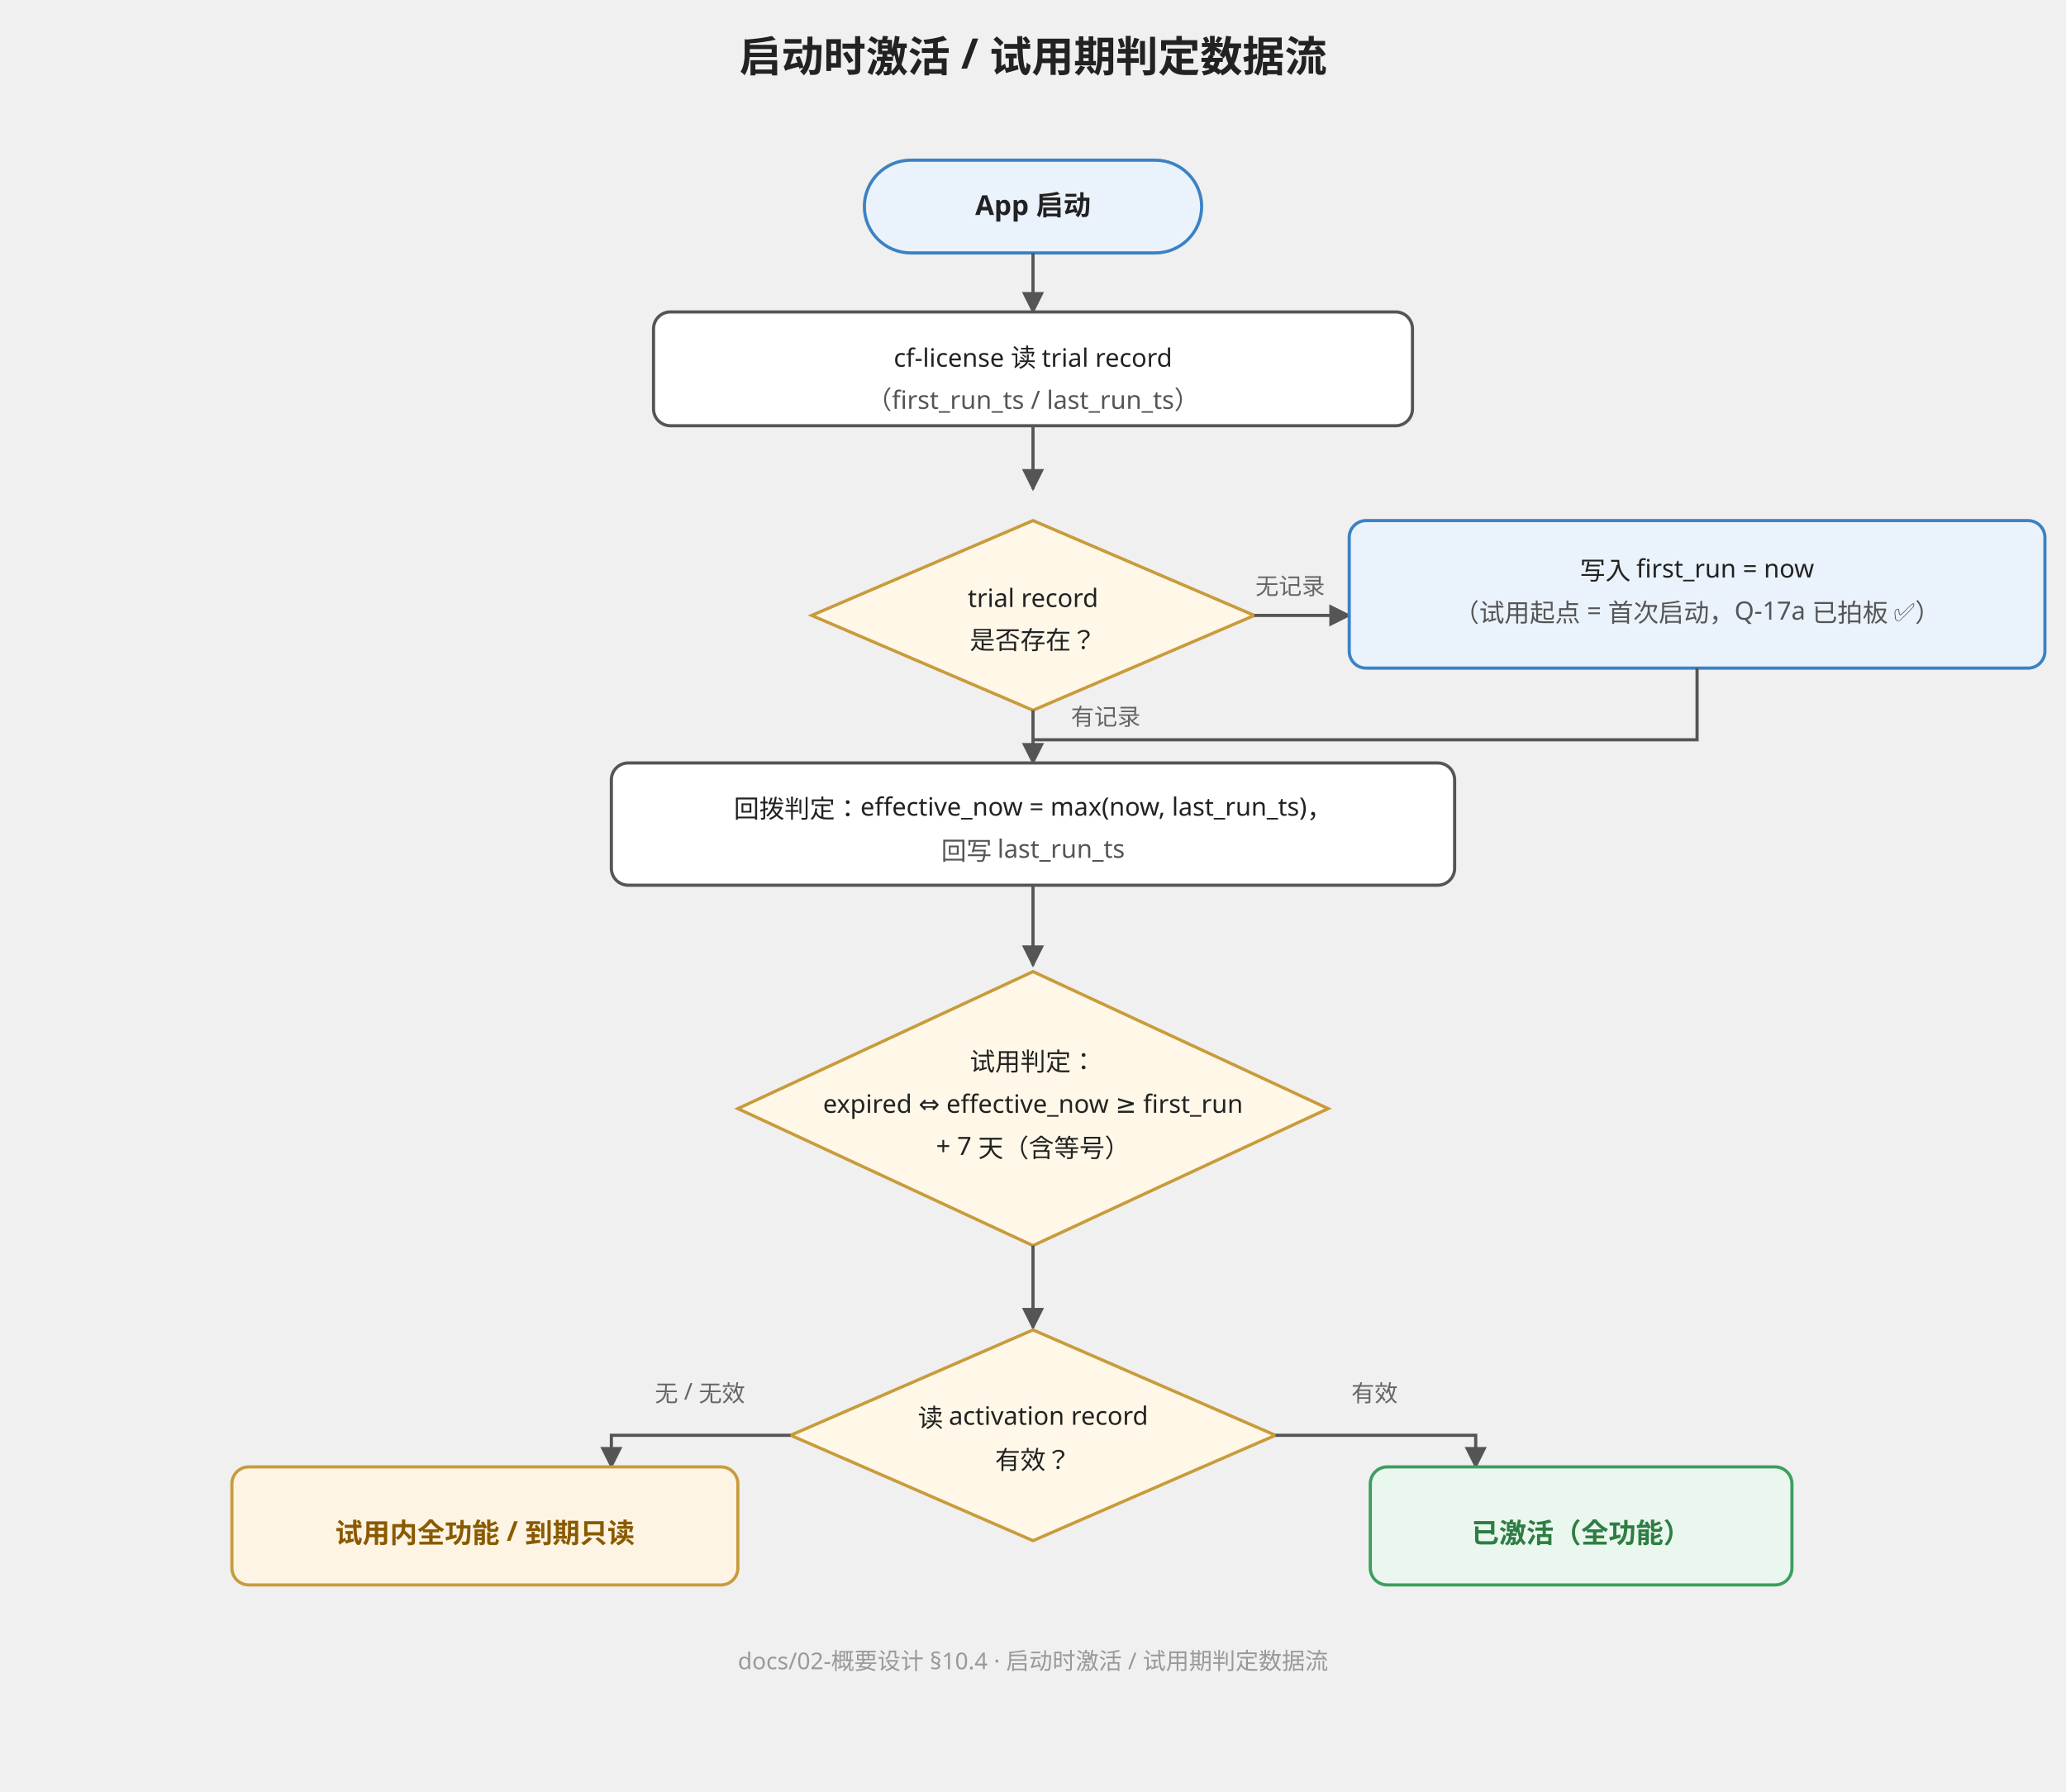
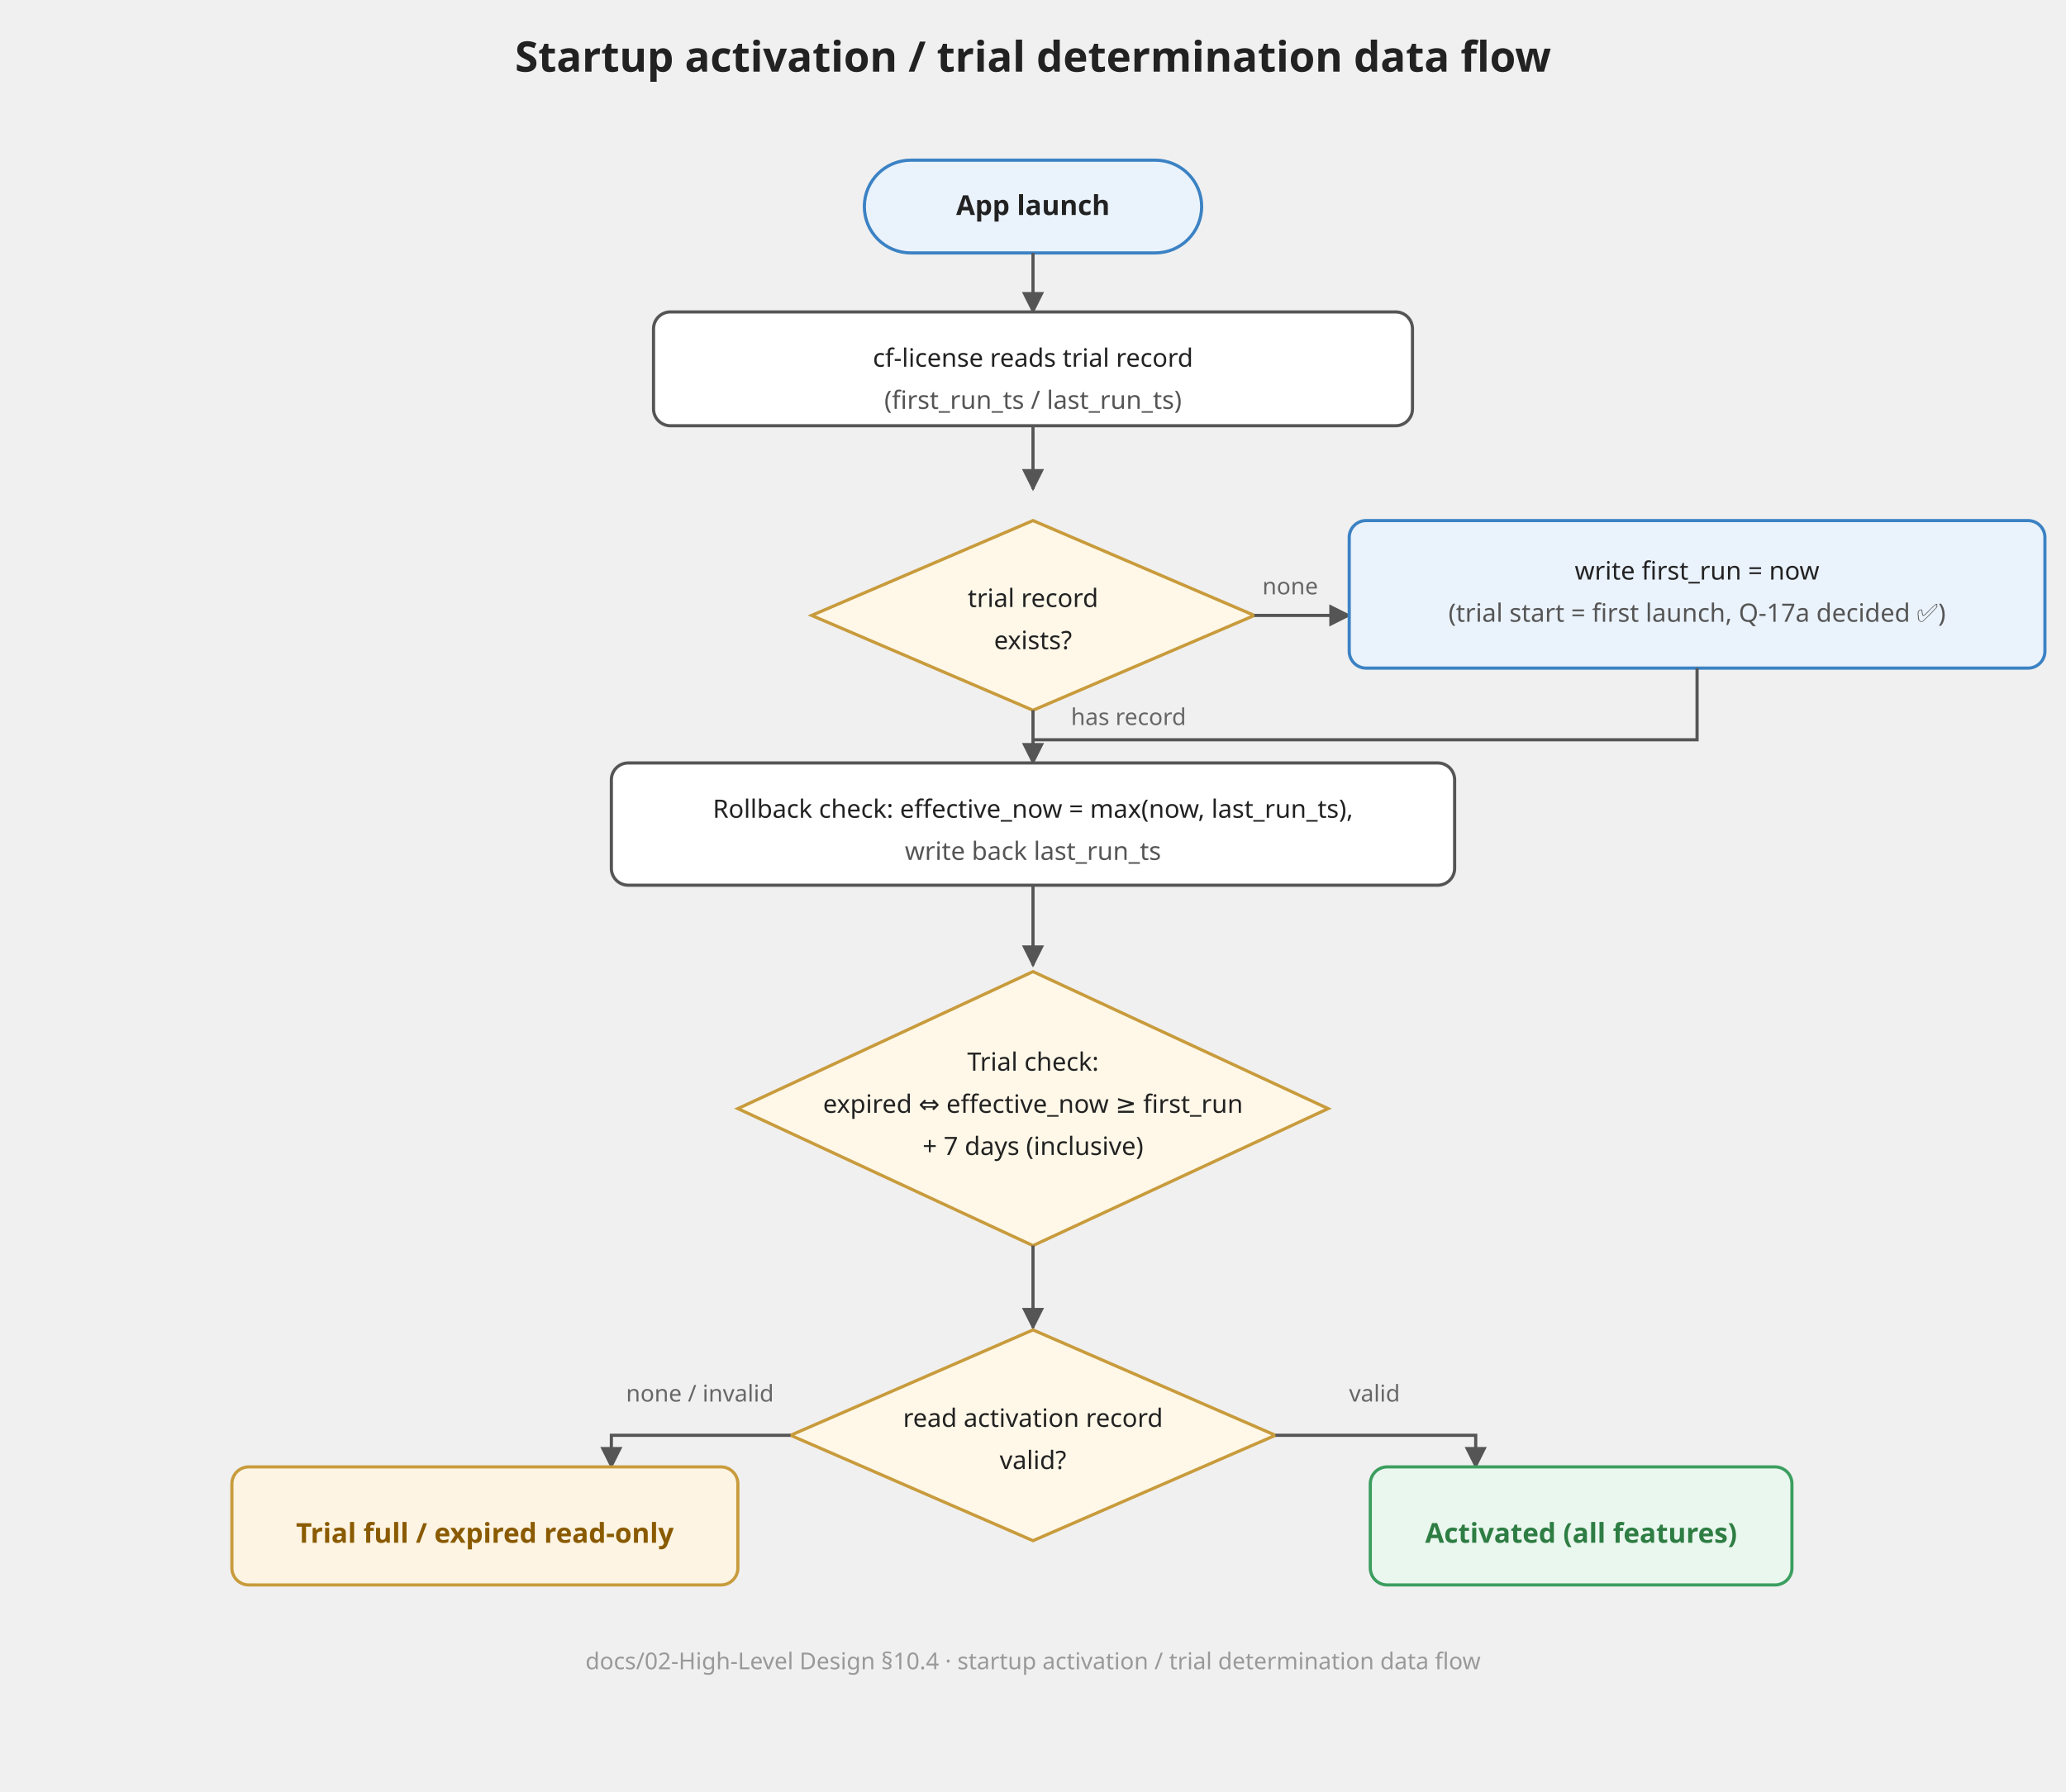
<svg xmlns="http://www.w3.org/2000/svg" viewBox="0 0 980 850" font-family="PingFang SC, Hiragino Sans GB, Microsoft YaHei, sans-serif">
  <defs>
    <marker id="b13-arr" viewBox="0 0 10 10" refX="9" refY="5" markerWidth="7" markerHeight="7" orient="auto-start-reverse">
      <path d="M 0 0 L 10 5 L 0 10 z" fill="#555" />
    </marker>
  </defs>
-   <text x="490" y="34" text-anchor="middle" font-size="20" font-weight="bold" fill="#222">启动时激活 / 试用期判定数据流</text>
+   <text x="490" y="34" text-anchor="middle" font-size="20" font-weight="bold" fill="#222">Startup activation / trial determination data flow</text>
  <rect x="410" y="76" width="160" height="44" rx="22" fill="#EAF2FB" stroke="#3B82C4" stroke-width="1.5" />
-   <text x="490" y="102" text-anchor="middle" font-size="13" font-weight="bold" fill="#222">App 启动</text>
+   <text x="490" y="102" text-anchor="middle" font-size="13" font-weight="bold" fill="#222">App launch</text>
  <line x1="490" y1="120" x2="490" y2="148" stroke="#555" stroke-width="1.5" marker-end="url(#b13-arr)" />
  <rect x="310" y="148" width="360" height="54" rx="8" fill="#FFFFFF" stroke="#555" stroke-width="1.5" />
-   <text x="490" y="174" text-anchor="middle" font-size="12" fill="#222">cf-license 读 trial record</text>
-   <text x="490" y="194" text-anchor="middle" font-size="12" fill="#555">（first_run_ts / last_run_ts）</text>
+   <text x="490" y="174" text-anchor="middle" font-size="12" fill="#222">cf-license reads trial record</text>
+   <text x="490" y="194" text-anchor="middle" font-size="12" fill="#555">(first_run_ts / last_run_ts)</text>
  <line x1="490" y1="202" x2="490" y2="232" stroke="#555" stroke-width="1.5" marker-end="url(#b13-arr)" />
  <polygon points="385,292 490,247 595,292 490,337" fill="#FFF8E8" stroke="#C89B3C" stroke-width="1.5" />
  <text x="490" y="288" text-anchor="middle" font-size="12" fill="#222">trial record</text>
-   <text x="490" y="308" text-anchor="middle" font-size="12" fill="#222">是否存在？</text>
+   <text x="490" y="308" text-anchor="middle" font-size="12" fill="#222">exists?</text>
  <line x1="595" y1="292" x2="640" y2="292" stroke="#555" stroke-width="1.5" marker-end="url(#b13-arr)" />
-   <text x="612" y="282" text-anchor="middle" font-size="11" fill="#666">无记录</text>
+   <text x="612" y="282" text-anchor="middle" font-size="11" fill="#666">none</text>
  <rect x="640" y="247" width="330" height="70" rx="8" fill="#EAF2FB" stroke="#3B82C4" stroke-width="1.5" />
-   <text x="805" y="275" text-anchor="middle" font-size="12" fill="#222">写入 first_run = now</text>
-   <text x="805" y="295" text-anchor="middle" font-size="12" fill="#555">（试用起点 = 首次启动，Q-17a 已拍板 ✅）</text>
+   <text x="805" y="275" text-anchor="middle" font-size="12" fill="#222">write first_run = now</text>
+   <text x="805" y="295" text-anchor="middle" font-size="12" fill="#555">(trial start = first launch, Q-17a decided ✅)</text>
  <polyline points="805,317 805,351 490,351" fill="none" stroke="#555" stroke-width="1.5" />
  <line x1="490" y1="337" x2="490" y2="362" stroke="#555" stroke-width="1.5" marker-end="url(#b13-arr)" />
-   <text x="508" y="344" font-size="11" fill="#666">有记录</text>
+   <text x="508" y="344" font-size="11" fill="#666">has record</text>
  <rect x="290" y="362" width="400" height="58" rx="8" fill="#FFFFFF" stroke="#555" stroke-width="1.5" />
-   <text x="490" y="388" text-anchor="middle" font-size="12" fill="#222">回拨判定：effective_now = max(now, last_run_ts)，</text>
-   <text x="490" y="408" text-anchor="middle" font-size="12" fill="#555">回写 last_run_ts</text>
+   <text x="490" y="388" text-anchor="middle" font-size="12" fill="#222">Rollback check: effective_now = max(now, last_run_ts),</text>
+   <text x="490" y="408" text-anchor="middle" font-size="12" fill="#555">write back last_run_ts</text>
  <line x1="490" y1="420" x2="490" y2="458" stroke="#555" stroke-width="1.5" marker-end="url(#b13-arr)" />
  <polygon points="350,526 490,461 630,526 490,591" fill="#FFF8E8" stroke="#C89B3C" stroke-width="1.5" />
-   <text x="490" y="508" text-anchor="middle" font-size="12" fill="#222">试用判定：</text>
+   <text x="490" y="508" text-anchor="middle" font-size="12" fill="#222">Trial check:</text>
  <text x="490" y="528" text-anchor="middle" font-size="12" fill="#222">expired ⇔ effective_now ≥ first_run</text>
-   <text x="490" y="548" text-anchor="middle" font-size="12" fill="#222">+ 7 天（含等号）</text>
+   <text x="490" y="548" text-anchor="middle" font-size="12" fill="#222">+ 7 days (inclusive)</text>
  <line x1="490" y1="591" x2="490" y2="630" stroke="#555" stroke-width="1.5" marker-end="url(#b13-arr)" />
  <polygon points="375,681 490,631 605,681 490,731" fill="#FFF8E8" stroke="#C89B3C" stroke-width="1.5" />
-   <text x="490" y="677" text-anchor="middle" font-size="12" fill="#222">读 activation record</text>
-   <text x="490" y="697" text-anchor="middle" font-size="12" fill="#222">有效？</text>
+   <text x="490" y="677" text-anchor="middle" font-size="12" fill="#222">read activation record</text>
+   <text x="490" y="697" text-anchor="middle" font-size="12" fill="#222">valid?</text>
  <polyline points="605,681 700,681 700,696" fill="none" stroke="#555" stroke-width="1.5" marker-end="url(#b13-arr)" />
-   <text x="652" y="665" text-anchor="middle" font-size="11" fill="#666">有效</text>
+   <text x="652" y="665" text-anchor="middle" font-size="11" fill="#666">valid</text>
  <rect x="650" y="696" width="200" height="56" rx="8" fill="#EAF7EE" stroke="#3B9E5F" stroke-width="1.5" />
-   <text x="750" y="732" text-anchor="middle" font-size="13" font-weight="bold" fill="#2E7D43">已激活（全功能）</text>
+   <text x="750" y="732" text-anchor="middle" font-size="13" font-weight="bold" fill="#2E7D43">Activated (all features)</text>
  <polyline points="375,681 290,681 290,696" fill="none" stroke="#555" stroke-width="1.5" marker-end="url(#b13-arr)" />
-   <text x="332" y="665" text-anchor="middle" font-size="11" fill="#666">无 / 无效</text>
+   <text x="332" y="665" text-anchor="middle" font-size="11" fill="#666">none / invalid</text>
  <rect x="110" y="696" width="240" height="56" rx="8" fill="#FDF4E3" stroke="#C89B3C" stroke-width="1.5" />
-   <text x="230" y="732" text-anchor="middle" font-size="13" font-weight="bold" fill="#8A5A00">试用内全功能 / 到期只读</text>
-   <text x="490" y="792" text-anchor="middle" font-size="11" fill="#999">docs/02-概要设计 §10.4 · 启动时激活 / 试用期判定数据流</text>
+   <text x="230" y="732" text-anchor="middle" font-size="13" font-weight="bold" fill="#8A5A00">Trial full / expired read-only</text>
+   <text x="490" y="792" text-anchor="middle" font-size="11" fill="#999">docs/02-High-Level Design §10.4 · startup activation / trial determination data flow</text>
</svg>
